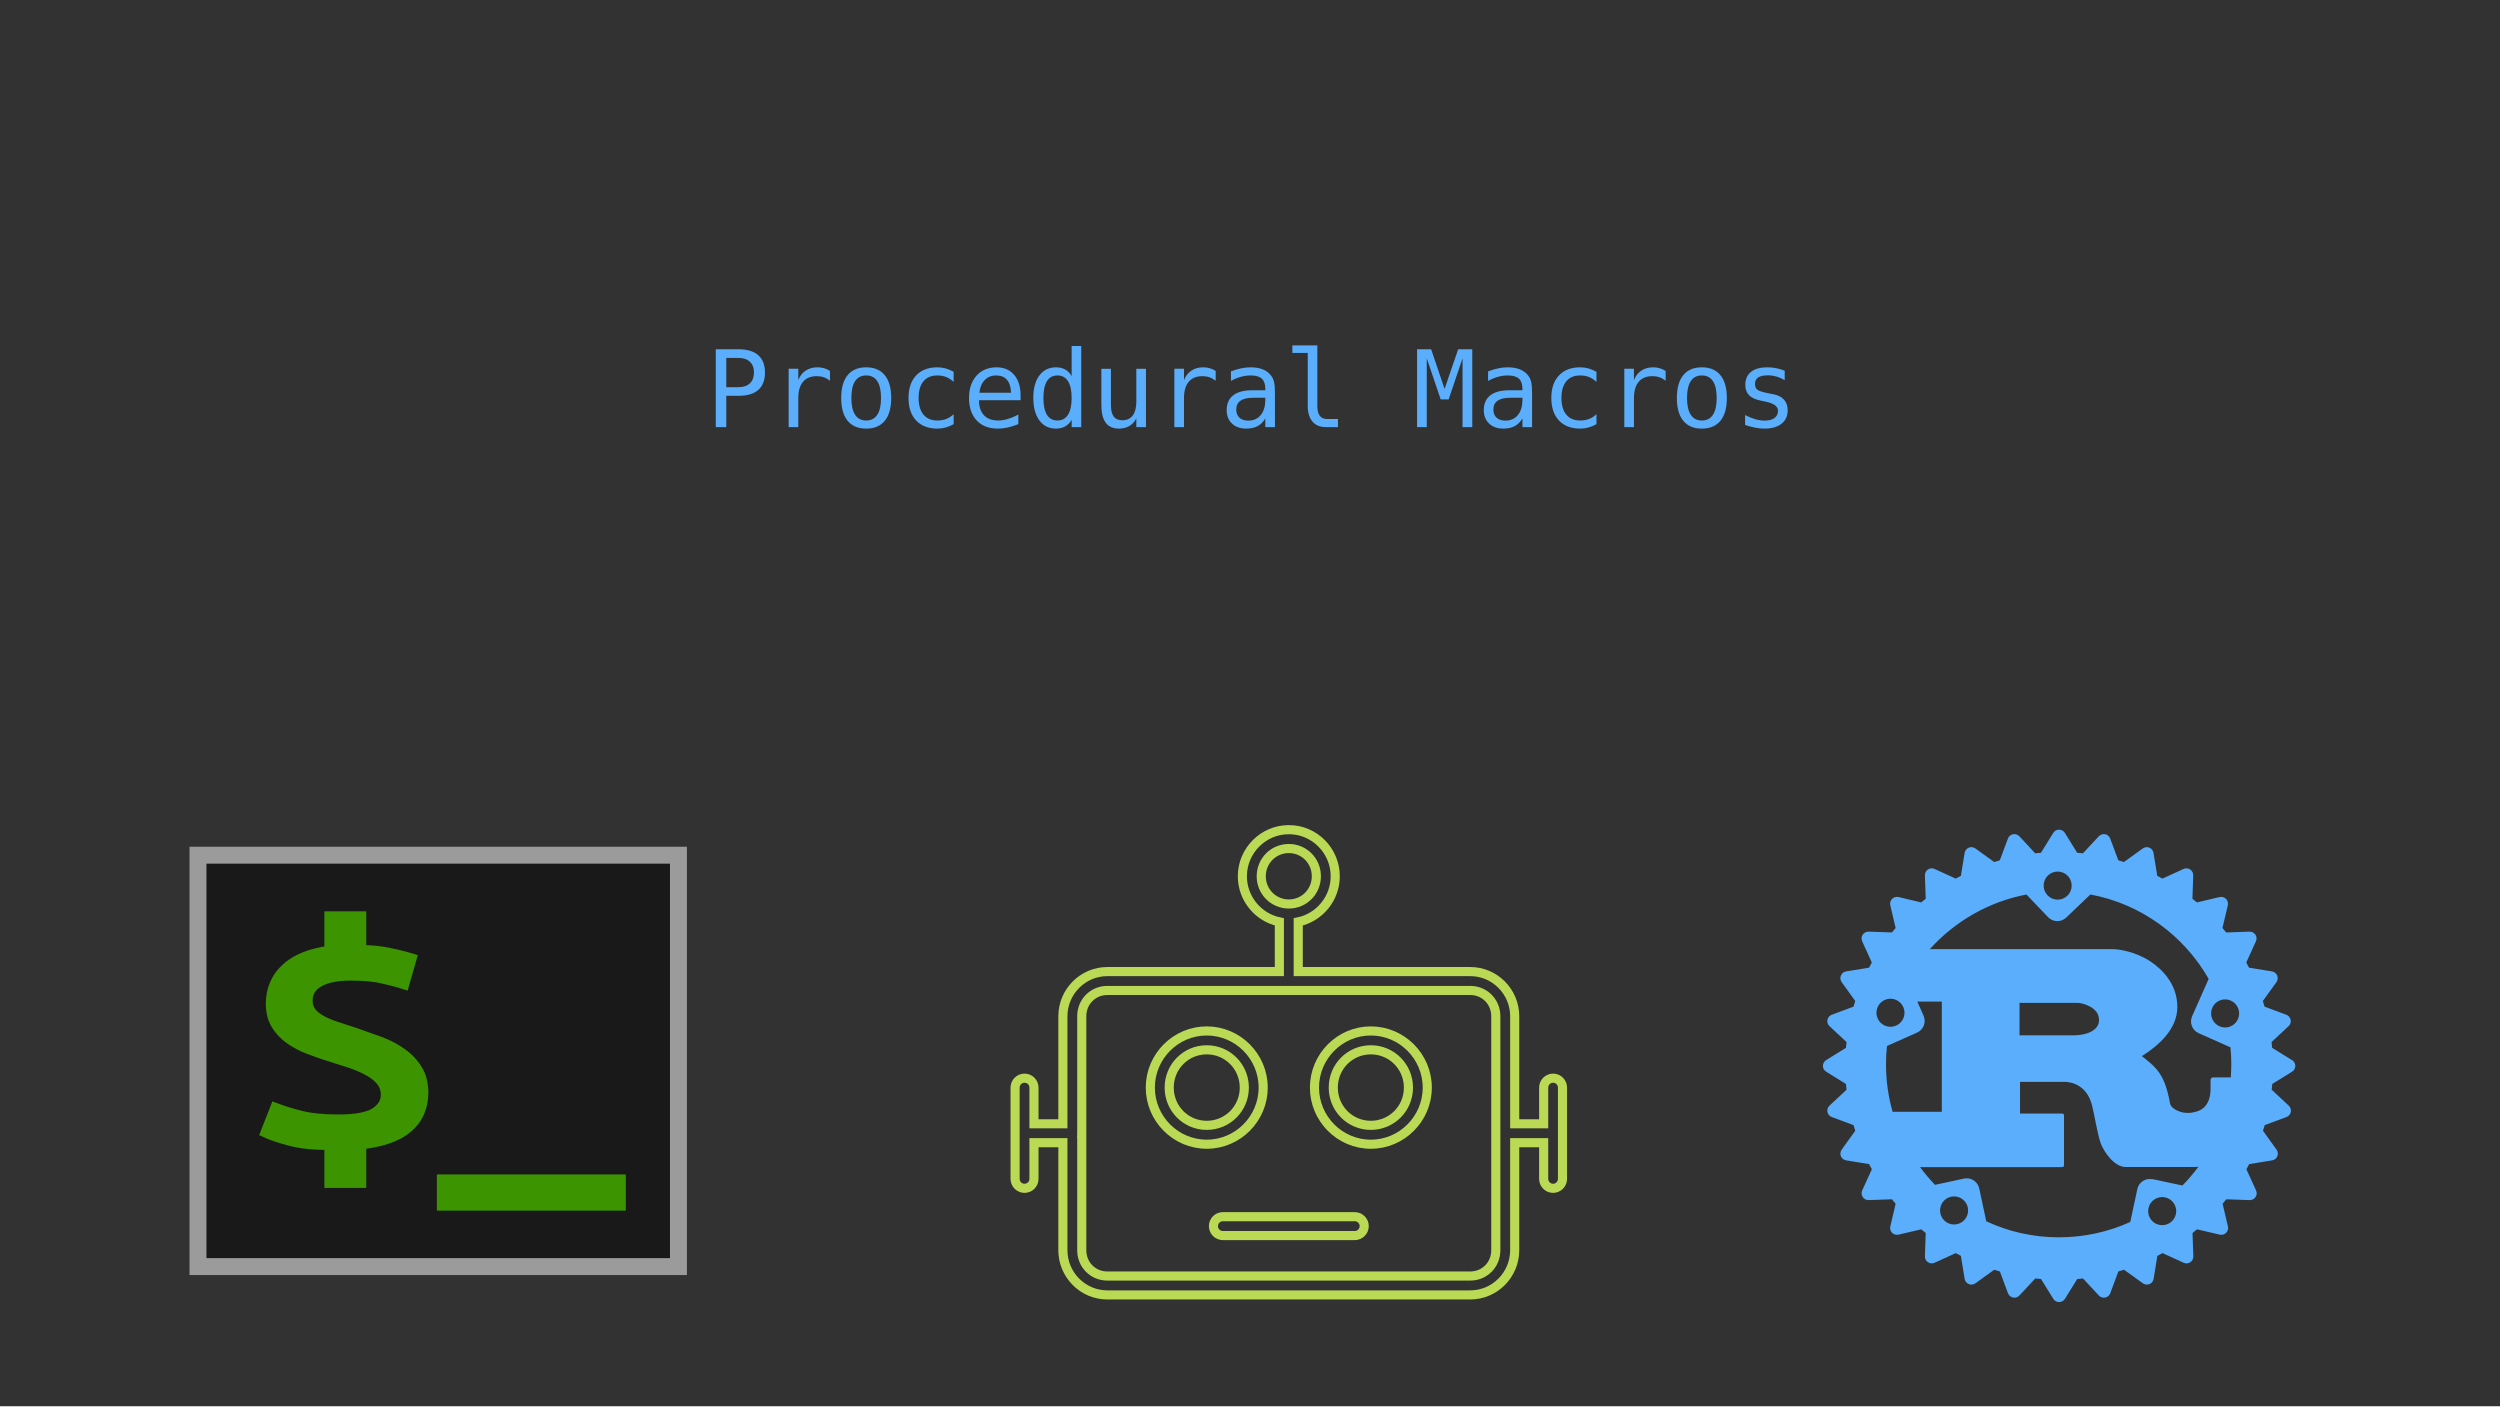
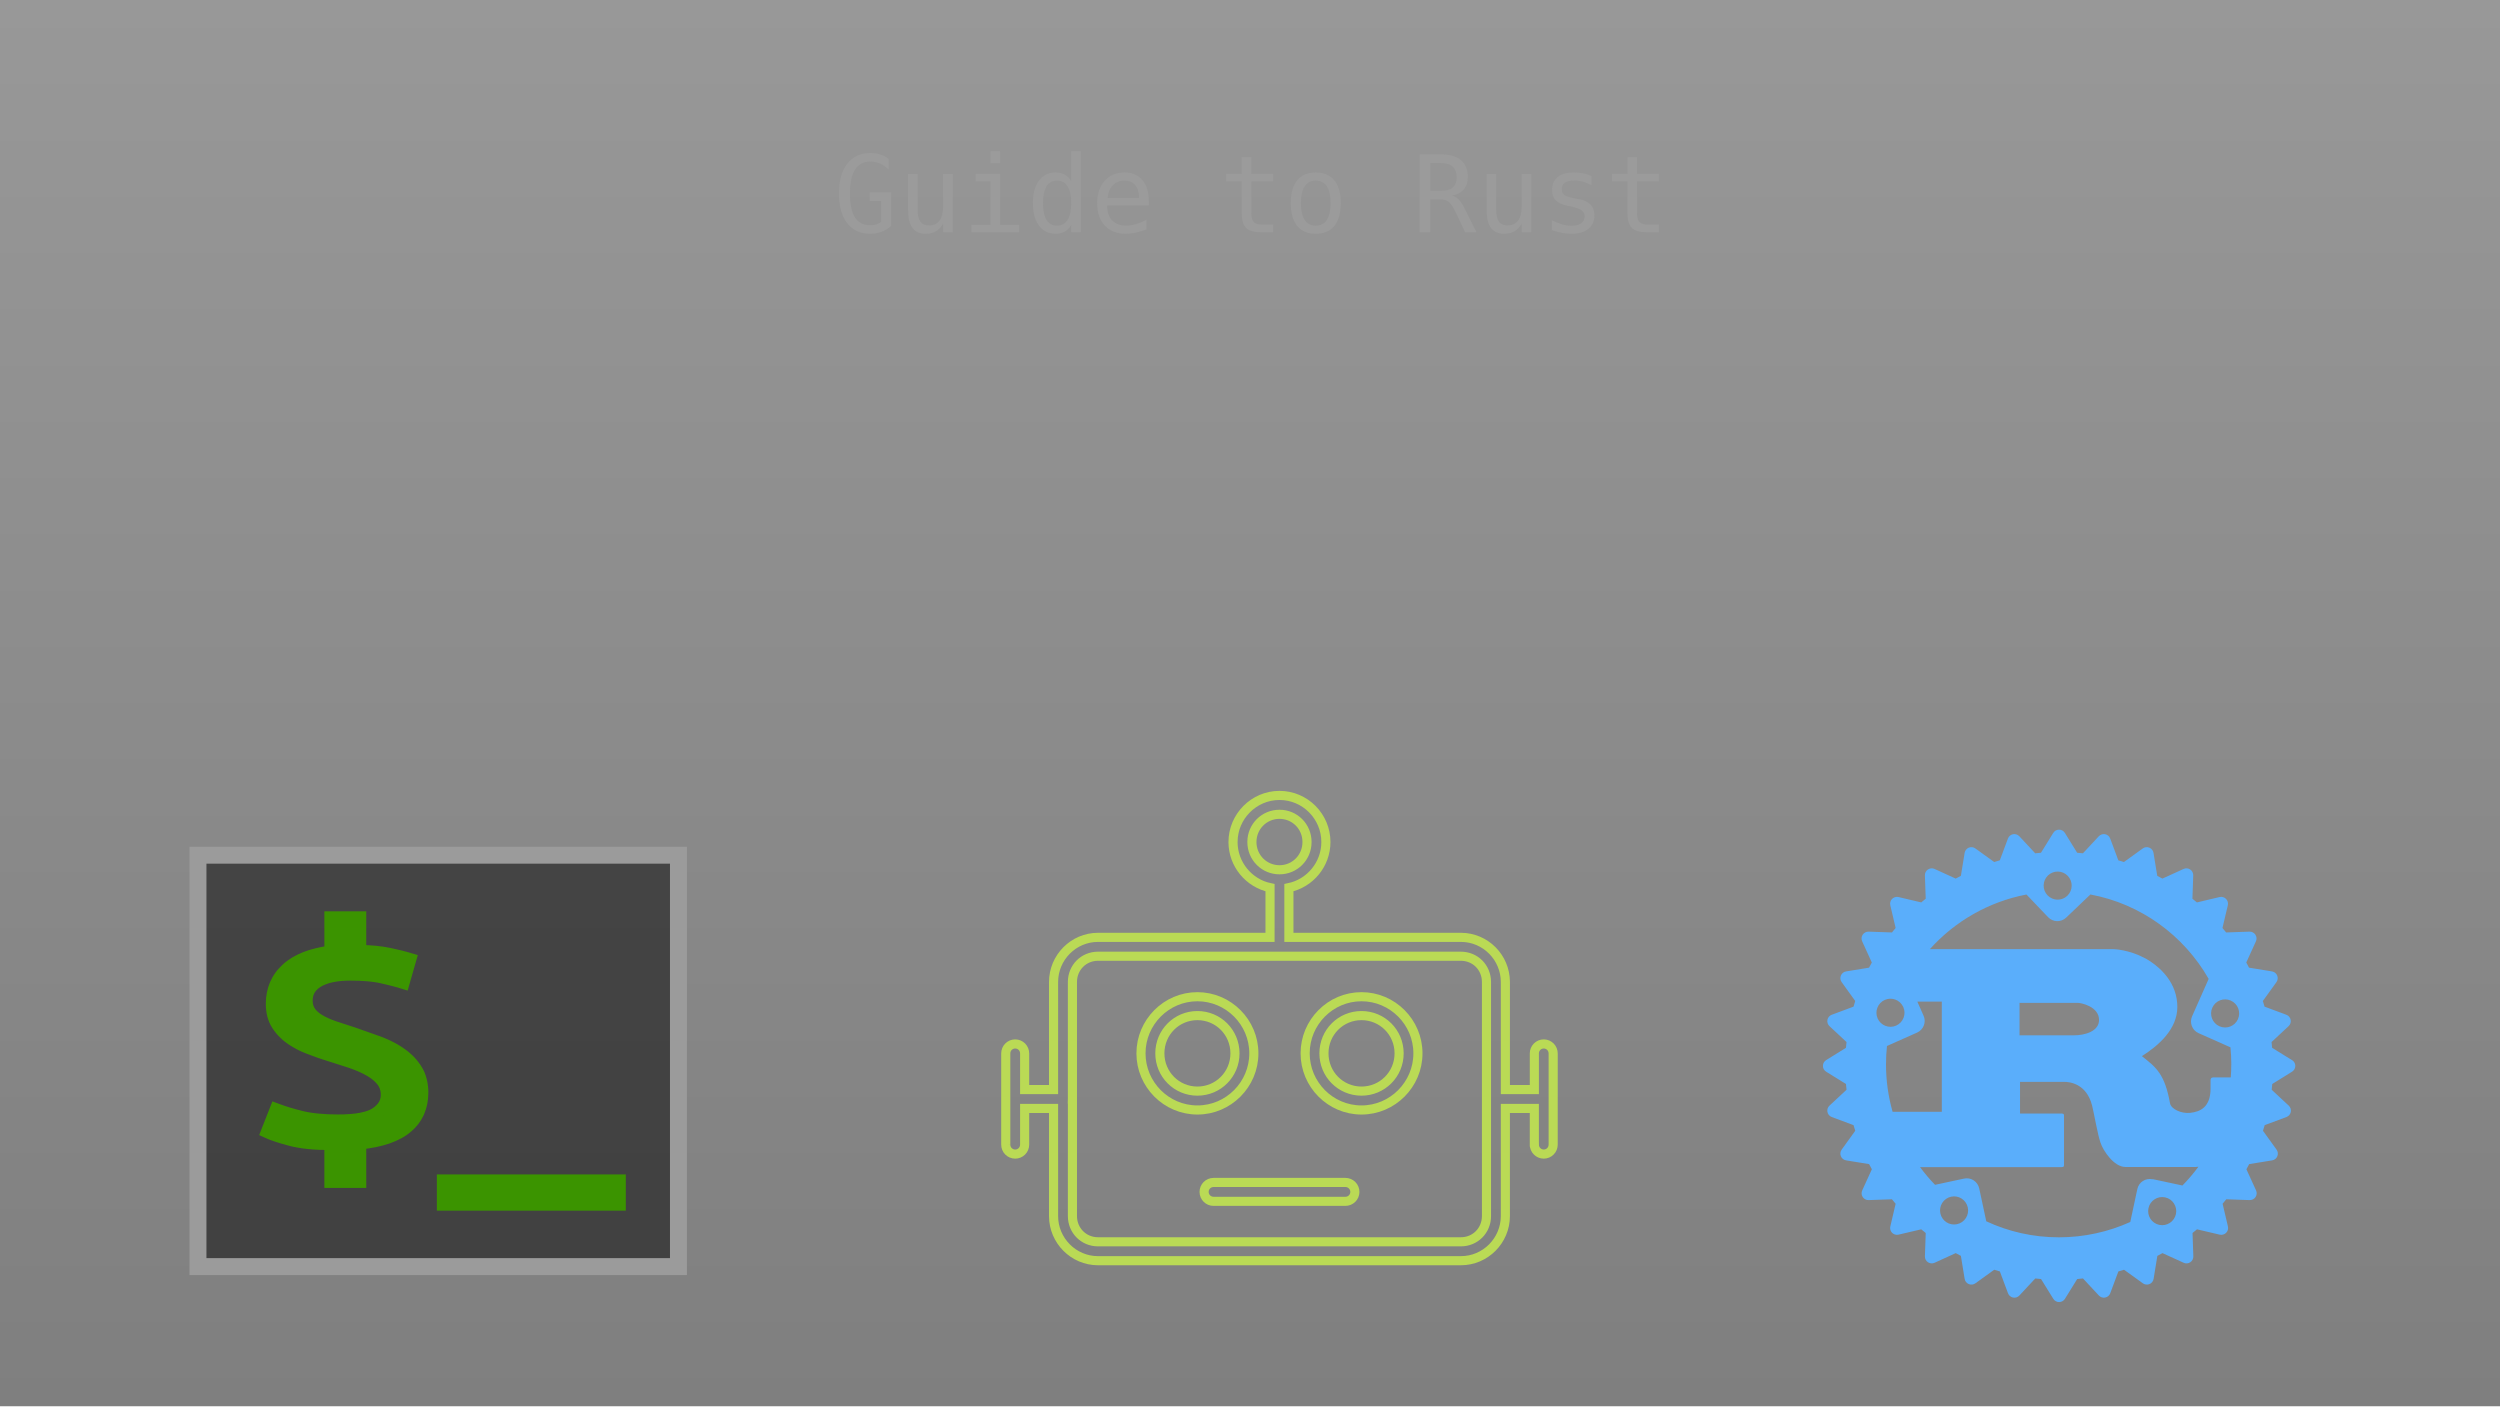
<svg xmlns="http://www.w3.org/2000/svg" width="1920" height="1080" viewBox="0 0 1920 1080" fill="none">
  <defs>
    <symbol id="t" overflow="visible">
      <path d="m18.766-1.125c-0.969 0.5-1.98 0.875-3.031 1.125-1.043 0.258-2.137 0.391-3.281 0.391-3.398 0-6.09-0.945-8.078-2.844-1.992-1.906-2.984-4.484-2.984-7.734 0-3.258 0.992-5.836 2.984-7.734 1.988-1.906 4.68-2.859 8.078-2.859 1.145 0 2.238 0.133 3.281 0.391 1.051 0.25 2.062 0.625 3.031 1.125v4.219c-0.98-0.656-1.945-1.141-2.891-1.453-0.949-0.312-1.949-0.469-3-0.469-1.875 0-3.352 0.605-4.422 1.812-1.074 1.199-1.609 2.856-1.609 4.969 0 2.106 0.535 3.762 1.609 4.969 1.07 1.199 2.547 1.797 4.422 1.797 1.051 0 2.051-0.148 3-0.453 0.945-0.312 1.91-0.801 2.891-1.469z" />
    </symbol>
    <symbol id="c" overflow="visible">
      <path d="m13.734-11.141c-0.438-0.195-0.871-0.344-1.297-0.438-0.418-0.102-0.84-0.156-1.266-0.156-1.262 0-2.231 0.406-2.906 1.219-0.68 0.805-1.016 1.953-1.016 3.453v7.062h-4.891v-15.312h4.891v2.516c0.625-1 1.344-1.727 2.156-2.188 0.82-0.469 1.801-0.703 2.938-0.703 0.164 0 0.344 0.012 0.531 0.031 0.195 0.012 0.477 0.039 0.844 0.078z" />
    </symbol>
    <symbol id="a" overflow="visible">
      <path d="m17.641-7.703v1.406h-11.453c0.125 1.148 0.539 2.008 1.25 2.578 0.707 0.574 1.703 0.859 2.984 0.859 1.031 0 2.082-0.148 3.156-0.453 1.082-0.312 2.191-0.773 3.328-1.391v3.766c-1.156 0.438-2.312 0.766-3.469 0.984-1.156 0.227-2.312 0.344-3.469 0.344-2.773 0-4.93-0.703-6.469-2.109-1.531-1.406-2.297-3.379-2.297-5.922 0-2.5 0.754-4.461 2.266-5.891 1.508-1.438 3.582-2.156 6.219-2.156 2.406 0 4.332 0.73 5.781 2.188 1.445 1.449 2.172 3.383 2.172 5.797zm-5.031-1.625c0-0.926-0.273-1.672-0.812-2.234-0.543-0.57-1.25-0.859-2.125-0.859-0.949 0-1.719 0.266-2.312 0.797s-0.965 1.297-1.109 2.297z" />
    </symbol>
    <symbol id="k" overflow="visible">
      <path d="m9.219-6.891c-1.023 0-1.793 0.172-2.312 0.516-0.512 0.344-0.766 0.855-0.766 1.531 0 0.625 0.207 1.117 0.625 1.469 0.414 0.344 0.988 0.516 1.719 0.516 0.926 0 1.703-0.328 2.328-0.984 0.633-0.664 0.953-1.492 0.953-2.484v-0.562zm7.469-1.844v8.734h-4.922v-2.266c-0.656 0.93-1.398 1.605-2.219 2.031-0.824 0.414-1.824 0.625-3 0.625-1.586 0-2.871-0.457-3.859-1.375-0.992-0.926-1.484-2.129-1.484-3.609 0-1.789 0.613-3.102 1.844-3.938 1.238-0.844 3.18-1.266 5.828-1.266h2.891v-0.391c0-0.77-0.309-1.332-0.922-1.688-0.617-0.363-1.57-0.547-2.859-0.547-1.055 0-2.031 0.105-2.938 0.312-0.898 0.211-1.73 0.523-2.5 0.938v-3.734c1.039-0.25 2.086-0.441 3.141-0.578 1.062-0.133 2.125-0.203 3.188-0.203 2.758 0 4.75 0.547 5.969 1.641 1.227 1.086 1.844 2.856 1.844 5.312z" />
    </symbol>
    <symbol id="b" overflow="visible">
      <path d="m7.703-19.656v4.344h5.047v3.5h-5.047v6.5c0 0.711 0.141 1.188 0.422 1.438s0.836 0.375 1.672 0.375h2.516v3.5h-4.188c-1.938 0-3.312-0.398-4.125-1.203-0.805-0.812-1.203-2.18-1.203-4.109v-6.5h-2.422v-3.5h2.422v-4.344z" />
    </symbol>
    <symbol id="j" overflow="visible">
      <path d="m12.766-13.078v-8.203h4.922v21.281h-4.922v-2.219c-0.668 0.906-1.406 1.57-2.219 1.984s-1.758 0.625-2.828 0.625c-1.887 0-3.434-0.75-4.641-2.25-1.211-1.5-1.812-3.426-1.812-5.781 0-2.363 0.602-4.297 1.812-5.797 1.207-1.5 2.754-2.25 4.641-2.25 1.062 0 2 0.215 2.812 0.641 0.82 0.43 1.566 1.086 2.234 1.969zm-3.219 9.922c1.039 0 1.836-0.379 2.391-1.141 0.551-0.77 0.828-1.883 0.828-3.344 0-1.457-0.277-2.566-0.828-3.328-0.555-0.77-1.352-1.156-2.391-1.156-1.043 0-1.84 0.387-2.391 1.156-0.555 0.762-0.828 1.871-0.828 3.328 0 1.461 0.273 2.574 0.828 3.344 0.551 0.762 1.348 1.141 2.391 1.141z" />
    </symbol>
    <symbol id="i" overflow="visible">
      <path d="m10.5-3.156c1.051 0 1.852-0.379 2.406-1.141 0.551-0.77 0.828-1.883 0.828-3.344 0-1.457-0.277-2.566-0.828-3.328-0.555-0.77-1.355-1.156-2.406-1.156-1.055 0-1.859 0.387-2.422 1.156-0.555 0.773-0.828 1.883-0.828 3.328 0 1.449 0.273 2.559 0.828 3.328 0.562 0.773 1.367 1.156 2.422 1.156zm-3.25-9.922c0.676-0.883 1.422-1.539 2.234-1.969 0.82-0.426 1.766-0.641 2.828-0.641 1.895 0 3.445 0.75 4.656 2.25 1.207 1.5 1.812 3.434 1.812 5.797 0 2.356-0.605 4.281-1.812 5.781-1.211 1.5-2.762 2.25-4.656 2.25-1.062 0-2.008-0.211-2.828-0.625-0.812-0.426-1.559-1.086-2.234-1.984v2.219h-4.891v-21.281h4.891z" />
    </symbol>
    <symbol id="e" overflow="visible">
      <path d="m0.344-15.312h4.891l4.125 10.391 3.5-10.391h4.891l-6.438 16.766c-0.648 1.695-1.402 2.883-2.266 3.562-0.867 0.688-2 1.031-3.406 1.031h-2.844v-3.219h1.531c0.832 0 1.438-0.137 1.812-0.406 0.383-0.262 0.68-0.73 0.891-1.406l0.141-0.422z" />
    </symbol>
    <symbol id="h" overflow="visible">
      <path d="m2.578-20.406h14.203v3.969h-8.953v3.797h8.422v3.984h-8.422v8.656h-5.25z" />
    </symbol>
    <symbol id="g" overflow="visible">
      <path d="m2.188-5.969v-9.344h4.922v1.531c0 0.836-0.008 1.875-0.016 3.125-0.012 1.25-0.016 2.086-0.016 2.5 0 1.242 0.031 2.133 0.094 2.672 0.07 0.543 0.18 0.934 0.328 1.172 0.207 0.324 0.473 0.574 0.797 0.75 0.32 0.168 0.691 0.25 1.109 0.25 1.02 0 1.82-0.391 2.406-1.172 0.582-0.781 0.875-1.867 0.875-3.266v-7.562h4.891v15.312h-4.891v-2.219c-0.742 0.898-1.523 1.559-2.344 1.984-0.824 0.414-1.734 0.625-2.734 0.625-1.762 0-3.106-0.539-4.031-1.625-0.93-1.082-1.391-2.66-1.391-4.734z" />
    </symbol>
    <symbol id="f" overflow="visible">
      <path d="m17.75-9.328v9.328h-4.922v-7.141c0-1.32-0.031-2.234-0.094-2.734s-0.168-0.867-0.312-1.109c-0.188-0.312-0.449-0.555-0.781-0.734-0.324-0.176-0.695-0.266-1.109-0.266-1.023 0-1.824 0.398-2.406 1.188-0.586 0.781-0.875 1.871-0.875 3.266v7.531h-4.891v-15.312h4.891v2.234c0.738-0.883 1.52-1.539 2.344-1.969 0.832-0.426 1.75-0.641 2.75-0.641 1.77 0 3.113 0.547 4.031 1.641 0.914 1.086 1.375 2.656 1.375 4.719z" />
    </symbol>
    <symbol id="s" overflow="visible">
      <path d="m2.359-21.281h4.891v11.594l5.625-5.625h5.688l-7.469 7.031 8.062 8.281h-5.938l-5.969-6.391v6.391h-4.891z" />
    </symbol>
    <symbol id="r" overflow="visible">
      <path d="m12.422-21.281v3.219h-2.703c-0.688 0-1.172 0.125-1.453 0.375-0.273 0.25-0.406 0.688-0.406 1.312v1.062h4.188v3.5h-4.188v11.812h-4.891v-11.812h-2.438v-3.5h2.438v-1.062c0-1.664 0.461-2.898 1.391-3.703 0.926-0.801 2.367-1.203 4.328-1.203z" />
    </symbol>
    <symbol id="d" overflow="visible">
      <path d="m9.641-12.188c-1.086 0-1.914 0.391-2.484 1.172-0.574 0.781-0.859 1.906-0.859 3.375s0.285 2.594 0.859 3.375c0.57 0.773 1.398 1.156 2.484 1.156 1.062 0 1.875-0.383 2.438-1.156 0.57-0.781 0.859-1.906 0.859-3.375s-0.289-2.594-0.859-3.375c-0.562-0.781-1.375-1.172-2.438-1.172zm0-3.5c2.633 0 4.691 0.715 6.172 2.141 1.477 1.418 2.219 3.387 2.219 5.906 0 2.512-0.742 4.481-2.219 5.906-1.48 1.418-3.539 2.125-6.172 2.125-2.648 0-4.715-0.707-6.203-2.125-1.492-1.426-2.234-3.394-2.234-5.906 0-2.519 0.742-4.488 2.234-5.906 1.488-1.426 3.555-2.141 6.203-2.141z" />
    </symbol>
    <symbol id="q" overflow="visible">
      <path d="m16.547-12.766c0.613-0.945 1.348-1.672 2.203-2.172 0.852-0.5 1.789-0.75 2.812-0.75 1.758 0 3.098 0.547 4.016 1.641 0.926 1.086 1.391 2.656 1.391 4.719v9.328h-4.922v-7.984-0.359c0.008-0.133 0.016-0.32 0.016-0.562 0-1.082-0.164-1.863-0.484-2.344-0.312-0.488-0.824-0.734-1.531-0.734-0.93 0-1.648 0.387-2.156 1.156-0.512 0.762-0.773 1.867-0.781 3.312v7.516h-4.922v-7.984c0-1.695-0.148-2.785-0.438-3.266-0.293-0.488-0.812-0.734-1.562-0.734-0.938 0-1.664 0.387-2.172 1.156-0.512 0.762-0.766 1.859-0.766 3.297v7.531h-4.922v-15.312h4.922v2.234c0.602-0.863 1.289-1.516 2.062-1.953 0.781-0.438 1.641-0.656 2.578-0.656 1.062 0 2 0.258 2.812 0.766 0.812 0.512 1.426 1.23 1.844 2.156z" />
    </symbol>
    <symbol id="p" overflow="visible">
      <path d="m17.75-9.328v9.328h-4.922v-7.109c0-1.344-0.031-2.266-0.094-2.766s-0.168-0.867-0.312-1.109c-0.188-0.312-0.449-0.555-0.781-0.734-0.324-0.176-0.695-0.266-1.109-0.266-1.023 0-1.824 0.398-2.406 1.188-0.586 0.781-0.875 1.871-0.875 3.266v7.531h-4.891v-21.281h4.891v8.203c0.738-0.883 1.52-1.539 2.344-1.969 0.832-0.426 1.75-0.641 2.75-0.641 1.77 0 3.113 0.547 4.031 1.641 0.914 1.086 1.375 2.656 1.375 4.719z" />
    </symbol>
    <symbol id="o" overflow="visible">
      <path d="m2.578-20.406h5.875l7.422 14v-14h4.984v20.406h-5.875l-7.422-14v14h-4.984z" />
    </symbol>
    <symbol id="n" overflow="visible">
      <path d="m2.578-20.406h8.734c2.594 0 4.582 0.578 5.969 1.734 1.395 1.148 2.094 2.789 2.094 4.922 0 2.137-0.699 3.781-2.094 4.938-1.387 1.156-3.375 1.734-5.969 1.734h-3.484v7.078h-5.25zm5.25 3.812v5.703h2.922c1.02 0 1.805-0.25 2.359-0.75 0.562-0.5 0.844-1.203 0.844-2.109 0-0.914-0.281-1.617-0.844-2.109-0.555-0.488-1.34-0.734-2.359-0.734z" />
    </symbol>
    <symbol id="m" overflow="visible">
      <path d="m2.359-15.312h4.891v15.031c0 2.051-0.496 3.617-1.484 4.703-0.98 1.082-2.406 1.625-4.281 1.625h-2.422v-3.219h0.859c0.926 0 1.562-0.211 1.906-0.625 0.352-0.418 0.531-1.246 0.531-2.484zm0-5.969h4.891v4h-4.891z" />
    </symbol>
    <symbol id="l" overflow="visible">
      <path d="m14.719-14.828v3.984c-0.656-0.457-1.324-0.797-2-1.016-0.668-0.219-1.359-0.328-2.078-0.328-1.367 0-2.434 0.402-3.203 1.203-0.762 0.793-1.141 1.906-1.141 3.344 0 1.43 0.379 2.543 1.141 3.344 0.77 0.793 1.836 1.188 3.203 1.188 0.758 0 1.484-0.109 2.172-0.328 0.688-0.227 1.32-0.566 1.906-1.016v4c-0.762 0.281-1.539 0.488-2.328 0.625-0.781 0.145-1.574 0.219-2.375 0.219-2.762 0-4.922-0.707-6.484-2.125-1.555-1.414-2.328-3.383-2.328-5.906 0-2.531 0.773-4.504 2.328-5.922 1.562-1.414 3.723-2.125 6.484-2.125 0.801 0 1.594 0.074 2.375 0.219 0.781 0.137 1.555 0.352 2.328 0.641z" />
    </symbol>
+     <linearGradient gradientUnits="userSpaceOnUse" x1="960" y1="0" x2="960" y2="1080" id="gradient-0">
+       <stop offset="0" style="stop-color: rgba(50, 50, 50, 1)" />
+       <stop offset="1" style="stop-color: rgba(0, 0, 0, 1)" />
+     </linearGradient>
  </defs>
  <g id="ink-handbook">
    <g id="background">
-       <rect width="1920" height="1080" fill="#323232" />
-       <rect width="1920" height="1080" fill="url(#paint0_linear_433:2)" fill-opacity="0.15" />
+       <rect width="1920" height="1080" style="fill: url(#gradient-0); fill-opacity: 0.5;" />
+       <rect width="1920" height="1080" fill="url(#paint0_linear_433:2)" style="fill-opacity: 0.5;" />
    </g>
    <path d="M 1760.209 814.149 L 1744.988 804.719 C 1744.86 803.235 1744.714 801.755 1744.555 800.281 L 1757.66 788.077 C 1758.992 786.836 1759.588 784.998 1759.227 783.223 C 1758.877 781.438 1757.626 779.968 1755.923 779.34 L 1739.177 773.099 C 1738.758 771.65 1738.318 770.211 1737.867 768.766 L 1748.303 754.273 C 1749.367 752.8 1749.586 750.883 1748.892 749.211 C 1748.199 747.537 1746.684 746.337 1744.905 746.043 L 1727.258 743.172 C 1726.571 741.834 1725.857 740.516 1725.136 739.219 L 1732.555 722.924 C 1733.315 721.267 1733.159 719.353 1732.146 717.828 C 1731.137 716.316 1729.428 715.432 1727.604 715.501 L 1709.68 716.125 C 1708.754 714.967 1707.811 713.82 1706.851 712.693 L 1710.977 695.254 C 1711.393 693.482 1710.869 691.613 1709.579 690.331 C 1708.3 689.048 1706.442 688.517 1704.656 688.933 L 1687.217 693.059 C 1686.087 692.102 1684.939 691.156 1683.778 690.23 L 1684.405 672.306 C 1684.474 670.492 1683.59 668.769 1682.079 667.764 C 1680.564 666.751 1678.646 666.599 1676.982 667.351 L 1660.722 674.771 C 1659.408 674.049 1658.09 673.335 1656.769 672.645 L 1653.892 654.998 C 1653.6 653.209 1652.401 651.69 1650.723 651.011 C 1649.048 650.314 1647.117 650.539 1645.661 651.6 L 1631.169 662.036 C 1629.74 661.582 1628.305 661.145 1626.87 660.729 L 1620.629 643.983 C 1619.994 642.277 1618.524 641.026 1616.746 640.672 C 1614.964 640.322 1613.14 640.915 1611.892 642.239 L 1599.688 655.345 C 1598.214 655.182 1596.73 655.033 1595.25 654.911 L 1585.82 639.656 C 1584.866 638.114 1583.178 637.174 1581.347 637.174 C 1579.517 637.174 1577.845 638.114 1576.909 639.656 L 1567.479 654.911 C 1565.995 655.033 1564.511 655.182 1563.041 655.345 L 1550.837 642.239 C 1549.599 640.915 1547.762 640.322 1545.983 640.672 C 1544.198 641.029 1542.728 642.277 1542.1 643.983 L 1535.86 660.729 C 1534.41 661.145 1532.975 661.585 1531.56 662.036 L 1517.068 651.6 C 1515.595 650.536 1513.674 650.311 1512.006 651.011 C 1510.332 651.704 1509.129 653.223 1508.837 654.998 L 1505.96 672.645 C 1504.628 673.335 1503.311 674.046 1502.007 674.771 L 1485.747 667.351 C 1484.093 666.595 1482.176 666.751 1480.65 667.764 C 1479.139 668.769 1478.255 670.492 1478.324 672.306 L 1478.948 690.23 C 1477.79 691.156 1476.642 692.102 1475.509 693.059 L 1458.07 688.933 C 1456.298 688.521 1454.429 689.048 1453.146 690.331 C 1451.857 691.617 1451.333 693.472 1451.749 695.254 L 1455.84 712.693 C 1454.887 713.823 1453.944 714.967 1453.018 716.125 L 1435.093 715.501 C 1433.287 715.449 1431.557 716.316 1430.552 717.828 C 1429.539 719.332 1429.387 721.26 1430.139 722.924 L 1437.558 739.219 C 1436.837 740.527 1436.123 741.844 1435.433 743.172 L 1417.786 746.043 C 1415.993 746.334 1414.482 747.533 1413.799 749.211 C 1413.105 750.893 1413.331 752.817 1414.388 754.273 L 1424.824 768.766 C 1424.37 770.198 1423.93 771.636 1423.513 773.099 L 1406.768 779.34 C 1405.069 779.975 1403.817 781.445 1403.464 783.223 C 1403.11 785.005 1403.703 786.829 1405.031 788.077 L 1418.136 800.281 C 1417.973 801.755 1417.828 803.238 1417.703 804.719 L 1402.482 814.149 C 1400.94 815.103 1400 816.788 1400 818.622 C 1400 820.456 1400.94 822.123 1402.482 823.06 L 1417.703 832.49 C 1417.828 833.974 1417.973 835.454 1418.136 836.928 L 1405.031 849.132 C 1403.703 850.369 1403.11 852.207 1403.464 853.986 C 1403.817 855.771 1405.069 857.238 1406.768 857.869 L 1423.513 864.109 C 1423.93 865.559 1424.37 866.997 1424.824 868.443 L 1414.388 882.935 C 1413.327 884.412 1413.102 886.33 1413.799 887.997 C 1414.496 889.679 1416.011 890.878 1417.821 891.166 L 1435.468 894.037 C 1436.158 895.375 1436.865 896.693 1437.593 897.989 L 1430.174 914.25 C 1429.418 915.904 1429.574 917.821 1430.586 919.346 C 1431.599 920.861 1433.322 921.745 1435.128 921.673 L 1453.018 921.045 C 1453.951 922.21 1454.89 923.351 1455.847 924.484 L 1451.756 941.924 C 1451.34 943.692 1451.863 945.529 1453.153 946.812 C 1454.433 948.105 1456.294 948.622 1458.076 948.206 L 1475.516 944.115 C 1476.649 945.079 1477.797 946.015 1478.955 946.937 L 1478.331 964.862 C 1478.262 966.675 1479.146 968.398 1480.657 969.403 C 1482.162 970.412 1484.09 970.565 1485.754 969.809 L 1502.014 962.39 C 1503.325 963.118 1504.642 963.825 1505.967 964.515 L 1508.844 982.162 C 1509.136 983.958 1510.335 985.477 1512.013 986.184 C 1513.688 986.881 1515.619 986.656 1517.075 985.598 L 1531.567 975.162 C 1532.999 975.616 1534.438 976.06 1535.901 976.476 L 1542.142 993.222 C 1542.776 994.921 1544.246 996.179 1546.025 996.526 C 1547.807 996.887 1549.631 996.29 1550.879 994.959 L 1563.083 981.854 C 1564.556 982.024 1566.04 982.166 1567.521 982.297 L 1576.951 997.518 C 1577.901 999.054 1579.589 1000 1581.389 1000 C 1583.188 1000 1584.891 999.057 1585.861 997.518 L 1595.292 982.297 C 1596.776 982.166 1598.256 982.024 1599.729 981.854 L 1611.933 994.959 C 1613.171 996.29 1615.009 996.887 1616.787 996.526 C 1618.573 996.176 1620.043 994.921 1620.67 993.222 L 1626.911 976.476 C 1628.36 976.06 1629.799 975.616 1631.245 975.162 L 1645.737 985.598 C 1647.211 986.656 1649.131 986.881 1650.799 986.184 C 1652.477 985.494 1653.677 983.972 1653.968 982.162 L 1656.846 964.515 C 1658.177 963.825 1659.494 963.107 1660.798 962.39 L 1677.058 969.809 C 1678.712 970.565 1680.629 970.412 1682.155 969.403 C 1683.667 968.391 1684.547 966.675 1684.481 964.862 L 1683.857 946.937 C 1685.015 946.011 1686.163 945.079 1687.293 944.115 L 1704.732 948.206 C 1706.504 948.622 1708.373 948.105 1709.656 946.812 C 1710.945 945.526 1711.469 943.678 1711.053 941.924 L 1706.962 924.484 C 1707.919 923.351 1708.862 922.21 1709.784 921.045 L 1727.708 921.673 C 1729.515 921.745 1731.245 920.861 1732.25 919.346 C 1733.263 917.835 1733.419 915.91 1732.659 914.25 L 1725.24 897.989 C 1725.965 896.675 1726.675 895.358 1727.362 894.037 L 1745.009 891.166 C 1746.805 890.878 1748.317 889.679 1748.996 887.997 C 1749.69 886.323 1749.471 884.392 1748.407 882.935 L 1737.971 868.443 C 1738.422 867.011 1738.862 865.572 1739.281 864.109 L 1756.027 857.869 C 1757.73 857.231 1758.985 855.764 1759.331 853.986 C 1759.692 852.204 1759.096 850.38 1757.764 849.132 L 1744.659 836.928 C 1744.818 835.454 1744.964 833.97 1745.092 832.49 L 1760.313 823.06 C 1761.855 822.11 1762.795 820.421 1762.795 818.622 C 1762.795 816.822 1761.859 815.12 1760.316 814.149 L 1760.209 814.149 Z M 1658.277 940.696 C 1652.453 939.441 1648.778 933.693 1650.026 927.868 C 1651.271 922.044 1656.995 918.334 1662.819 919.582 C 1668.644 920.827 1672.354 926.585 1671.106 932.41 C 1669.857 938.235 1664.137 941.944 1658.312 940.696 L 1658.277 940.696 Z M 1653.112 905.679 C 1647.807 904.542 1642.572 907.919 1641.462 913.237 L 1636.054 938.477 C 1619.377 946.036 1600.69 950.265 1581.274 950.265 C 1561.304 950.265 1542.444 945.862 1525.455 937.957 L 1520.046 912.717 C 1518.909 907.413 1513.702 904.015 1508.397 905.159 L 1486.104 909.944 C 1481.978 905.679 1478.13 901.137 1474.593 896.353 L 1583.112 896.353 C 1584.339 896.353 1585.157 896.131 1585.157 895.015 L 1585.157 856.53 C 1585.157 855.414 1584.339 855.192 1583.112 855.192 L 1551.388 855.192 L 1551.388 830.888 L 1585.678 830.888 C 1588.808 830.888 1602.423 831.783 1606.757 849.194 C 1608.12 854.533 1611.126 871.938 1613.171 877.52 C 1615.21 883.761 1623.503 896.242 1632.344 896.242 L 1686.43 896.242 C 1687.044 896.242 1687.699 896.173 1688.389 896.048 C 1684.644 901.144 1680.519 905.964 1676.115 910.471 L 1653.302 905.582 L 1653.112 905.679 Z M 1502.989 940.176 C 1497.164 941.431 1491.443 937.722 1490.195 931.89 C 1488.95 926.065 1492.65 920.31 1498.481 919.062 C 1504.306 917.817 1510.027 921.527 1511.275 927.348 C 1512.519 933.173 1508.817 938.928 1502.989 940.176 Z M 1461.731 773.411 C 1464.144 778.855 1461.689 785.234 1456.253 787.661 C 1450.81 790.078 1444.465 787.619 1442.038 782.183 C 1439.611 776.747 1442.079 770.36 1447.516 767.934 C 1452.959 765.52 1459.304 767.975 1461.731 773.411 Z M 1449.076 803.367 L 1472.305 793.035 C 1477.263 790.833 1479.517 785.026 1477.298 780.068 L 1472.513 769.251 L 1491.305 769.251 L 1491.305 853.847 L 1453.514 853.847 C 1450.224 842.267 1448.452 830.063 1448.452 817.443 C 1448.452 812.624 1448.712 807.874 1449.211 803.193 L 1449.076 803.367 Z M 1551.007 795.15 L 1551.007 770.187 L 1595.732 770.187 C 1598.044 770.187 1612.062 772.86 1612.062 783.327 C 1612.062 792.029 1601.314 795.15 1592.473 795.15 L 1550.868 795.15 L 1551.007 795.15 Z M 1713.611 817.616 C 1713.611 820.931 1713.49 824.204 1713.247 827.463 L 1699.622 827.463 C 1698.259 827.463 1697.712 828.357 1697.712 829.692 L 1697.712 835.933 C 1697.712 850.633 1689.425 853.857 1682.145 854.655 C 1675.211 855.435 1667.548 851.756 1666.612 847.513 C 1662.521 824.526 1655.726 819.638 1644.978 811.109 C 1658.326 802.649 1672.194 790.133 1672.194 773.318 C 1672.194 755.255 1659.817 743.883 1651.392 738.301 C 1639.535 730.5 1626.429 728.94 1622.893 728.94 L 1482.131 728.94 C 1501.234 707.652 1527.202 692.536 1556.326 686.988 L 1572.933 704.393 C 1576.677 708.311 1582.883 708.484 1586.836 704.712 L 1605.419 686.961 C 1644.25 694.207 1677.187 718.407 1696.255 751.794 L 1683.531 780.502 C 1681.337 785.459 1683.576 791.284 1688.524 793.468 L 1713.001 804.355 C 1713.424 808.689 1713.646 813.092 1713.646 817.53 L 1713.611 817.616 Z M 1572.849 672.347 C 1577.149 668.221 1583.979 668.395 1588.07 672.697 C 1592.161 676.996 1592.022 683.826 1587.713 687.952 C 1583.414 692.078 1576.583 691.905 1572.492 687.599 C 1568.401 683.3 1568.54 676.469 1572.849 672.344 L 1572.849 672.347 Z M 1699.05 773.932 C 1701.46 768.488 1707.822 766.027 1713.265 768.454 C 1718.708 770.867 1721.17 777.26 1718.743 782.703 C 1716.333 788.146 1709.971 790.608 1704.528 788.181 C 1699.085 785.768 1696.623 779.375 1699.05 773.932 Z" style="fill: rgb(90, 174, 251);">
      </path>
-     <text style="fill: rgb(155, 155, 155); font-family: Fira Mono, monospace; font-size: 82px; white-space: pre; --darkreader-inline-fill:#a9a196;" x="640.233" y="178.381" />
-     <text style="fill: rgb(90, 174, 251); font-family: Fira Mono, monospace; font-size: 82px; white-space: pre;" y="328.021" x="541.818">Procedural Macros</text>
+     <text style="fill: rgb(155, 155, 155); font-family: Fira Mono, monospace; font-size: 82px; white-space: pre; --darkreader-inline-fill:#a9a196;" x="640.238" y="178.381">Guide to Rust</text>
+     <text style="fill: rgb(90, 174, 251); font-family: Fira Mono, monospace; font-size: 82px; white-space: pre;" y="278.021" x="23.556" transform="matrix(1, 0, 0, 1, 518.2769, 50)">
+       <tspan x="23.556" dy="1em">​</tspan>
+     </text>
    <g id="1421942630 1" transform="matrix(1, 0, 0, 1, -598.4542, -1.706627)">
      <rect x="750.5" y="658.5" width="369" height="315.948" fill="black" fill-opacity="0.5" />
      <g id="g63">
        <g id="g-1">
          <path id="path-1" fill-rule="evenodd" clip-rule="evenodd" d="M858.119 862.464L863.132 862.384L867.748 862.119L871.992 861.695L875.838 861.084L879.313 860.262L880.878 859.811L882.363 859.307L883.769 858.777L885.069 858.193L886.263 857.53L887.35 856.867L889.313 855.408L890.215 854.639L891.011 853.843L891.78 853.047L892.47 852.198L893.106 851.323L893.663 850.448L894.167 849.546L894.592 848.617L894.937 847.662L895.228 846.681L895.441 845.673L895.626 844.665L895.732 843.577L895.759 842.516L895.706 840.951L895.52 839.439L895.228 837.98L894.831 836.575L894.327 835.222L893.69 833.948L892.947 832.702L892.098 831.535L891.143 830.394L890.109 829.306L888.995 828.245L887.828 827.237L886.581 826.256L885.228 825.328L883.822 824.399L882.337 823.524L879.18 821.826L875.785 820.235L872.151 818.749L868.278 817.317L851.885 812.065L847.827 810.765L843.795 809.412L835.757 806.441L833.794 805.645L831.858 804.823L830.001 803.948L828.224 803.019L826.447 802.038L824.776 801.03L823.104 799.995L821.539 798.881L820.027 797.767L818.569 796.547L817.216 795.274L815.889 793.974L814.643 792.595L813.476 791.136L812.388 789.65L811.38 788.112L810.452 786.494L809.682 784.796L808.993 782.992L808.436 781.109L808.011 779.119L807.719 777.05L807.507 774.902L807.454 772.674L807.613 768.668L808.197 764.875L809.072 761.294L810.346 757.846L811.964 754.609L812.892 753.044L813.927 751.559L815.041 750.073L816.287 748.668L818.966 745.962L820.452 744.662L822.017 743.469L825.386 741.214L829.073 739.224L833.078 737.447L837.428 735.935L842.097 734.662L847.084 733.574L852.416 732.779V706.465H874.883V732.328L880.745 732.46L886.395 732.858L891.86 733.521L894.486 733.972L897.112 734.45L901.966 735.537L906.316 736.545L910.11 737.553L913.346 738.508L908.226 756.387L904.778 755.326L900.905 754.291L896.661 753.23L891.966 752.142L889.446 751.612L886.793 751.188L883.955 750.816L880.984 750.498L874.591 750.1L867.562 749.967L863.636 750.047L859.922 750.286L856.448 750.71L853.211 751.294L850.187 752.01L847.402 752.938L844.856 753.999L843.662 754.609L842.521 755.246L841.46 755.909L840.479 756.625L839.524 757.368L838.702 758.164L837.906 758.96L837.19 759.808L836.5 760.684L835.943 761.586L835.413 762.541L834.962 763.549L834.59 764.557L834.298 765.591L834.033 766.679L833.874 767.793L833.768 768.933L833.741 770.127L833.768 771.4L833.901 772.674L834.086 773.841L834.378 774.981L834.749 776.069L835.2 777.103L835.731 778.111L836.314 779.066L836.978 779.968L837.747 780.844L838.543 781.692L839.444 782.515L840.426 783.337L841.46 784.106L842.575 784.875L843.768 785.592L844.988 786.308L846.315 786.998L849.073 788.324L852.044 789.544L855.28 790.738L870.002 795.539L890.082 802.648L894.671 804.584L896.847 805.619L898.969 806.68L901.011 807.82L902.974 808.988L904.884 810.208L906.714 811.481L908.465 812.807L910.136 814.187L911.701 815.619L913.187 817.104L914.592 818.67L915.866 820.314L917.112 821.985L918.226 823.762L919.234 825.566L920.136 827.476L920.853 829.492L921.463 831.588L921.94 833.763L922.285 836.071L922.524 838.431L922.577 840.925L922.365 844.877L921.834 848.644L920.906 852.225L919.659 855.62L918.863 857.238L917.988 858.803L917.059 860.315L916.025 861.774L914.858 863.207L913.637 864.586L912.311 865.886L910.905 867.159L909.393 868.379L907.802 869.546L906.104 870.66L904.3 871.668L900.401 873.578L896.104 875.276L891.382 876.708L886.289 877.928L880.798 878.883L874.883 879.653V909.203H852.416V880.104L843.37 879.918L839.206 879.653L835.227 879.308L831.46 878.883L827.932 878.3L824.616 877.663L821.539 876.92L815.942 875.355L811.115 873.843L807.03 872.385L805.279 871.642L803.688 870.926L810.425 853.763L814.722 855.328L819.391 856.867L824.457 858.299L829.948 859.732L832.866 860.368L835.97 860.925L839.232 861.403L842.681 861.774L850.028 862.305L858.119 862.464ZM938.811 908.513H1074.23V926.63H938.811V908.513Z" fill="#66FF00" />
          <path id="path-2" fill-rule="evenodd" clip-rule="evenodd" d="M858.119 862.464L863.132 862.384L867.748 862.119L871.992 861.695L875.838 861.084L879.313 860.262L880.878 859.811L882.363 859.307L883.769 858.777L885.069 858.193L886.263 857.53L887.35 856.867L889.313 855.408L890.215 854.639L891.011 853.843L891.78 853.047L892.47 852.198L893.106 851.323L893.663 850.448L894.167 849.546L894.592 848.617L894.937 847.662L895.228 846.681L895.441 845.673L895.626 844.665L895.732 843.577L895.759 842.516L895.706 840.951L895.52 839.439L895.228 837.98L894.831 836.575L894.327 835.222L893.69 833.948L892.947 832.702L892.098 831.535L891.143 830.394L890.109 829.306L888.995 828.245L887.828 827.237L886.581 826.256L885.228 825.328L883.822 824.399L882.337 823.524L879.18 821.826L875.785 820.235L872.151 818.749L868.278 817.317L851.885 812.065L847.827 810.765L843.795 809.412L835.757 806.441L833.794 805.645L831.858 804.823L830.001 803.948L828.224 803.019L826.447 802.038L824.776 801.03L823.104 799.995L821.539 798.881L820.027 797.767L818.569 796.547L817.216 795.274L815.889 793.974L814.643 792.595L813.476 791.136L812.388 789.65L811.38 788.112L810.452 786.494L809.682 784.796L808.993 782.992L808.436 781.109L808.011 779.119L807.719 777.05L807.507 774.902L807.454 772.674L807.613 768.668L808.197 764.875L809.072 761.294L810.346 757.846L811.964 754.609L812.892 753.044L813.927 751.559L815.041 750.073L816.287 748.668L818.966 745.962L820.452 744.662L822.017 743.468L825.386 741.214L829.073 739.224L833.078 737.447L837.428 735.935L842.097 734.662L847.084 733.574L852.416 732.779V706.465H874.883V732.328L880.745 732.46L886.395 732.858L891.86 733.521L894.486 733.972L897.112 734.45L901.966 735.537L906.316 736.545L910.11 737.553L913.346 738.508L908.226 756.387L904.778 755.326L900.905 754.291L896.661 753.23L891.966 752.142L889.446 751.612L886.793 751.188L883.955 750.816L880.984 750.498L874.591 750.1L867.562 749.967L863.636 750.047L859.922 750.286L856.448 750.71L853.211 751.294L850.187 752.01L847.402 752.938L844.856 753.999L843.662 754.609L842.521 755.246L841.46 755.909L840.479 756.625L839.524 757.368L838.702 758.164L837.906 758.96L837.19 759.808L836.5 760.684L835.943 761.586L835.413 762.541L834.962 763.549L834.59 764.557L834.298 765.591L834.033 766.679L833.874 767.793L833.768 768.933L833.741 770.127L833.768 771.4L833.901 772.674L834.086 773.841L834.378 774.981L834.749 776.069L835.2 777.103L835.731 778.111L836.314 779.066L836.978 779.968L837.747 780.844L838.543 781.692L839.444 782.515L840.426 783.337L841.46 784.106L842.575 784.875L843.768 785.592L844.988 786.308L846.315 786.998L849.073 788.324L852.044 789.544L855.28 790.738L870.002 795.539L890.082 802.648L894.671 804.584L896.847 805.619L898.969 806.68L901.011 807.82L902.974 808.988L904.884 810.208L906.714 811.481L908.465 812.807L910.136 814.187L911.701 815.619L913.187 817.104L914.592 818.67L915.866 820.314L917.112 821.985L918.226 823.762L919.234 825.566L920.136 827.476L920.853 829.492L921.463 831.588L921.94 833.763L922.285 836.071L922.524 838.431L922.577 840.925L922.364 844.877L921.834 848.644L920.906 852.225L919.659 855.62L918.863 857.238L917.988 858.803L917.059 860.315L916.025 861.774L914.858 863.207L913.637 864.586L912.311 865.886L910.905 867.159L909.393 868.379L907.802 869.546L906.104 870.66L904.3 871.668L900.401 873.578L896.104 875.276L891.382 876.708L886.289 877.928L880.798 878.883L874.883 879.653V909.202H852.416V880.104L843.37 879.918L839.206 879.653L835.227 879.308L831.46 878.883L827.932 878.3L824.616 877.663L821.539 876.92L815.942 875.355L811.115 873.843L807.03 872.385L805.279 871.642L803.688 870.926L810.425 853.763L814.722 855.328L819.391 856.867L824.457 858.299L829.948 859.732L832.866 860.368L835.97 860.925L839.232 861.403L842.681 861.774L850.028 862.305L858.119 862.464Z" stroke-width="9.699" style="paint-order: fill; fill: rgb(59, 148, 0); stroke: rgb(59, 148, 0);" />
          <path id="path-3" fill-rule="evenodd" clip-rule="evenodd" d="M938.809 908.513H1074.22V926.63H938.809V908.513Z" stroke-width="9.699" style="paint-order: fill; fill: rgb(59, 148, 0); stroke: rgb(59, 148, 0);" />
        </g>
      </g>
      <rect x="750.5" y="658.5" width="369" height="315.948" stroke="#9B9B9B" stroke-width="13" />
    </g>
-     <g transform="matrix(0.8284, 0, 0, 0.8284, 178.0319, 175.7883)" style="">
+     <g transform="matrix(0.8284, 0, 0, 0.8284, 170.8635, 149.5001)" style="">
      <path d="M 979.951 556.961 C 956.252 556.961 936.869 576.422 936.869 600.164 C 936.869 620.898 951.639 638.383 971.17 642.48 L 971.17 688.539 L 811.69 688.539 C 788.975 688.539 770.487 707.176 770.487 729.93 L 770.483 829.664 L 743.671 829.664 L 743.671 796.137 C 743.678 793.805 742.757 791.563 741.108 789.914 C 739.46 788.266 737.218 787.344 734.885 787.352 C 732.565 787.359 730.342 788.289 728.71 789.938 C 727.073 791.586 726.163 793.816 726.171 796.137 L 726.171 880.699 L 726.171 880.695 C 726.151 885.527 730.053 889.46 734.885 889.48 C 737.217 889.488 739.46 888.566 741.108 886.918 C 742.757 885.269 743.678 883.027 743.671 880.695 L 743.671 847.164 L 770.483 847.164 L 770.483 946.902 C 770.483 969.66 788.971 988.312 811.686 988.312 L 1148.146 988.308 C 1170.861 988.308 1189.349 969.656 1189.349 946.898 L 1189.349 847.16 L 1216.212 847.16 L 1216.212 880.691 L 1216.215 880.695 C 1216.196 885.527 1220.098 889.46 1224.93 889.48 C 1227.254 889.476 1229.481 888.546 1231.122 886.898 C 1232.758 885.25 1233.672 883.019 1233.665 880.695 L 1233.665 796.136 C 1233.672 793.812 1232.758 791.577 1231.122 789.933 C 1229.481 788.284 1227.254 787.355 1224.93 787.351 C 1222.61 787.359 1220.387 788.288 1218.754 789.937 C 1217.122 791.585 1216.208 793.816 1216.215 796.136 L 1216.215 829.663 L 1189.352 829.663 L 1189.352 729.929 C 1189.352 707.171 1170.864 688.538 1148.149 688.538 L 988.669 688.538 L 988.669 642.479 C 1008.208 638.401 1022.97 620.917 1022.97 600.163 C 1022.97 576.421 1003.658 556.96 979.954 556.96 L 979.951 556.961 Z M 979.951 574.461 C 994.15 574.461 1005.467 585.836 1005.467 600.164 C 1005.467 614.492 994.151 625.883 979.951 625.883 C 965.752 625.883 954.369 614.492 954.369 600.164 C 954.369 585.836 965.752 574.461 979.951 574.461 Z M 811.681 706.041 L 1148.141 706.041 C 1161.418 706.041 1171.844 716.525 1171.844 729.932 L 1171.844 946.902 C 1171.844 960.312 1161.418 970.793 1148.141 970.793 L 811.681 970.793 C 798.404 970.793 787.978 960.309 787.978 946.902 L 787.978 838.452 L 787.974 838.452 C 787.978 838.331 787.978 838.214 787.974 838.092 L 787.974 729.932 C 787.974 716.522 798.4 706.041 811.677 706.041 L 811.681 706.041 Z M 903.845 743.572 C 875.033 743.572 851.533 767.213 851.533 796.088 C 851.533 824.967 875.033 848.588 903.845 848.588 C 932.657 848.588 956.173 824.967 956.173 796.088 C 956.173 767.213 932.653 743.572 903.845 743.572 Z M 1055.965 743.572 C 1027.153 743.572 1003.723 767.213 1003.723 796.088 C 1003.723 824.967 1027.157 848.588 1055.965 848.588 C 1084.777 848.588 1108.293 824.967 1108.293 796.088 C 1108.293 767.213 1084.773 743.572 1055.965 743.572 Z M 903.845 761.072 C 923.157 761.072 938.673 776.627 938.673 796.088 C 938.673 815.549 923.153 831.088 903.845 831.088 C 884.533 831.088 869.033 815.549 869.033 796.088 C 869.033 776.627 884.533 761.072 903.845 761.072 Z M 1055.965 761.072 C 1075.277 761.072 1090.844 776.627 1090.844 796.088 C 1090.844 815.549 1075.274 831.088 1055.965 831.088 C 1036.653 831.088 1021.153 815.549 1021.153 796.088 C 1021.153 776.627 1036.653 761.072 1055.965 761.072 Z M 918.765 915.772 C 913.933 915.787 910.03 919.721 910.05 924.553 C 910.069 929.362 913.96 933.252 918.765 933.272 L 1041.045 933.272 C 1043.365 933.28 1045.595 932.366 1047.244 930.733 C 1048.892 929.096 1049.822 926.873 1049.83 924.553 C 1049.837 922.221 1048.916 919.983 1047.267 918.334 C 1045.619 916.682 1043.377 915.76 1041.044 915.772 L 918.765 915.772 Z" style="stroke: rgb(186, 218, 85); stroke-width: 8.45px;" />
    </g>
  </g>
</svg>
